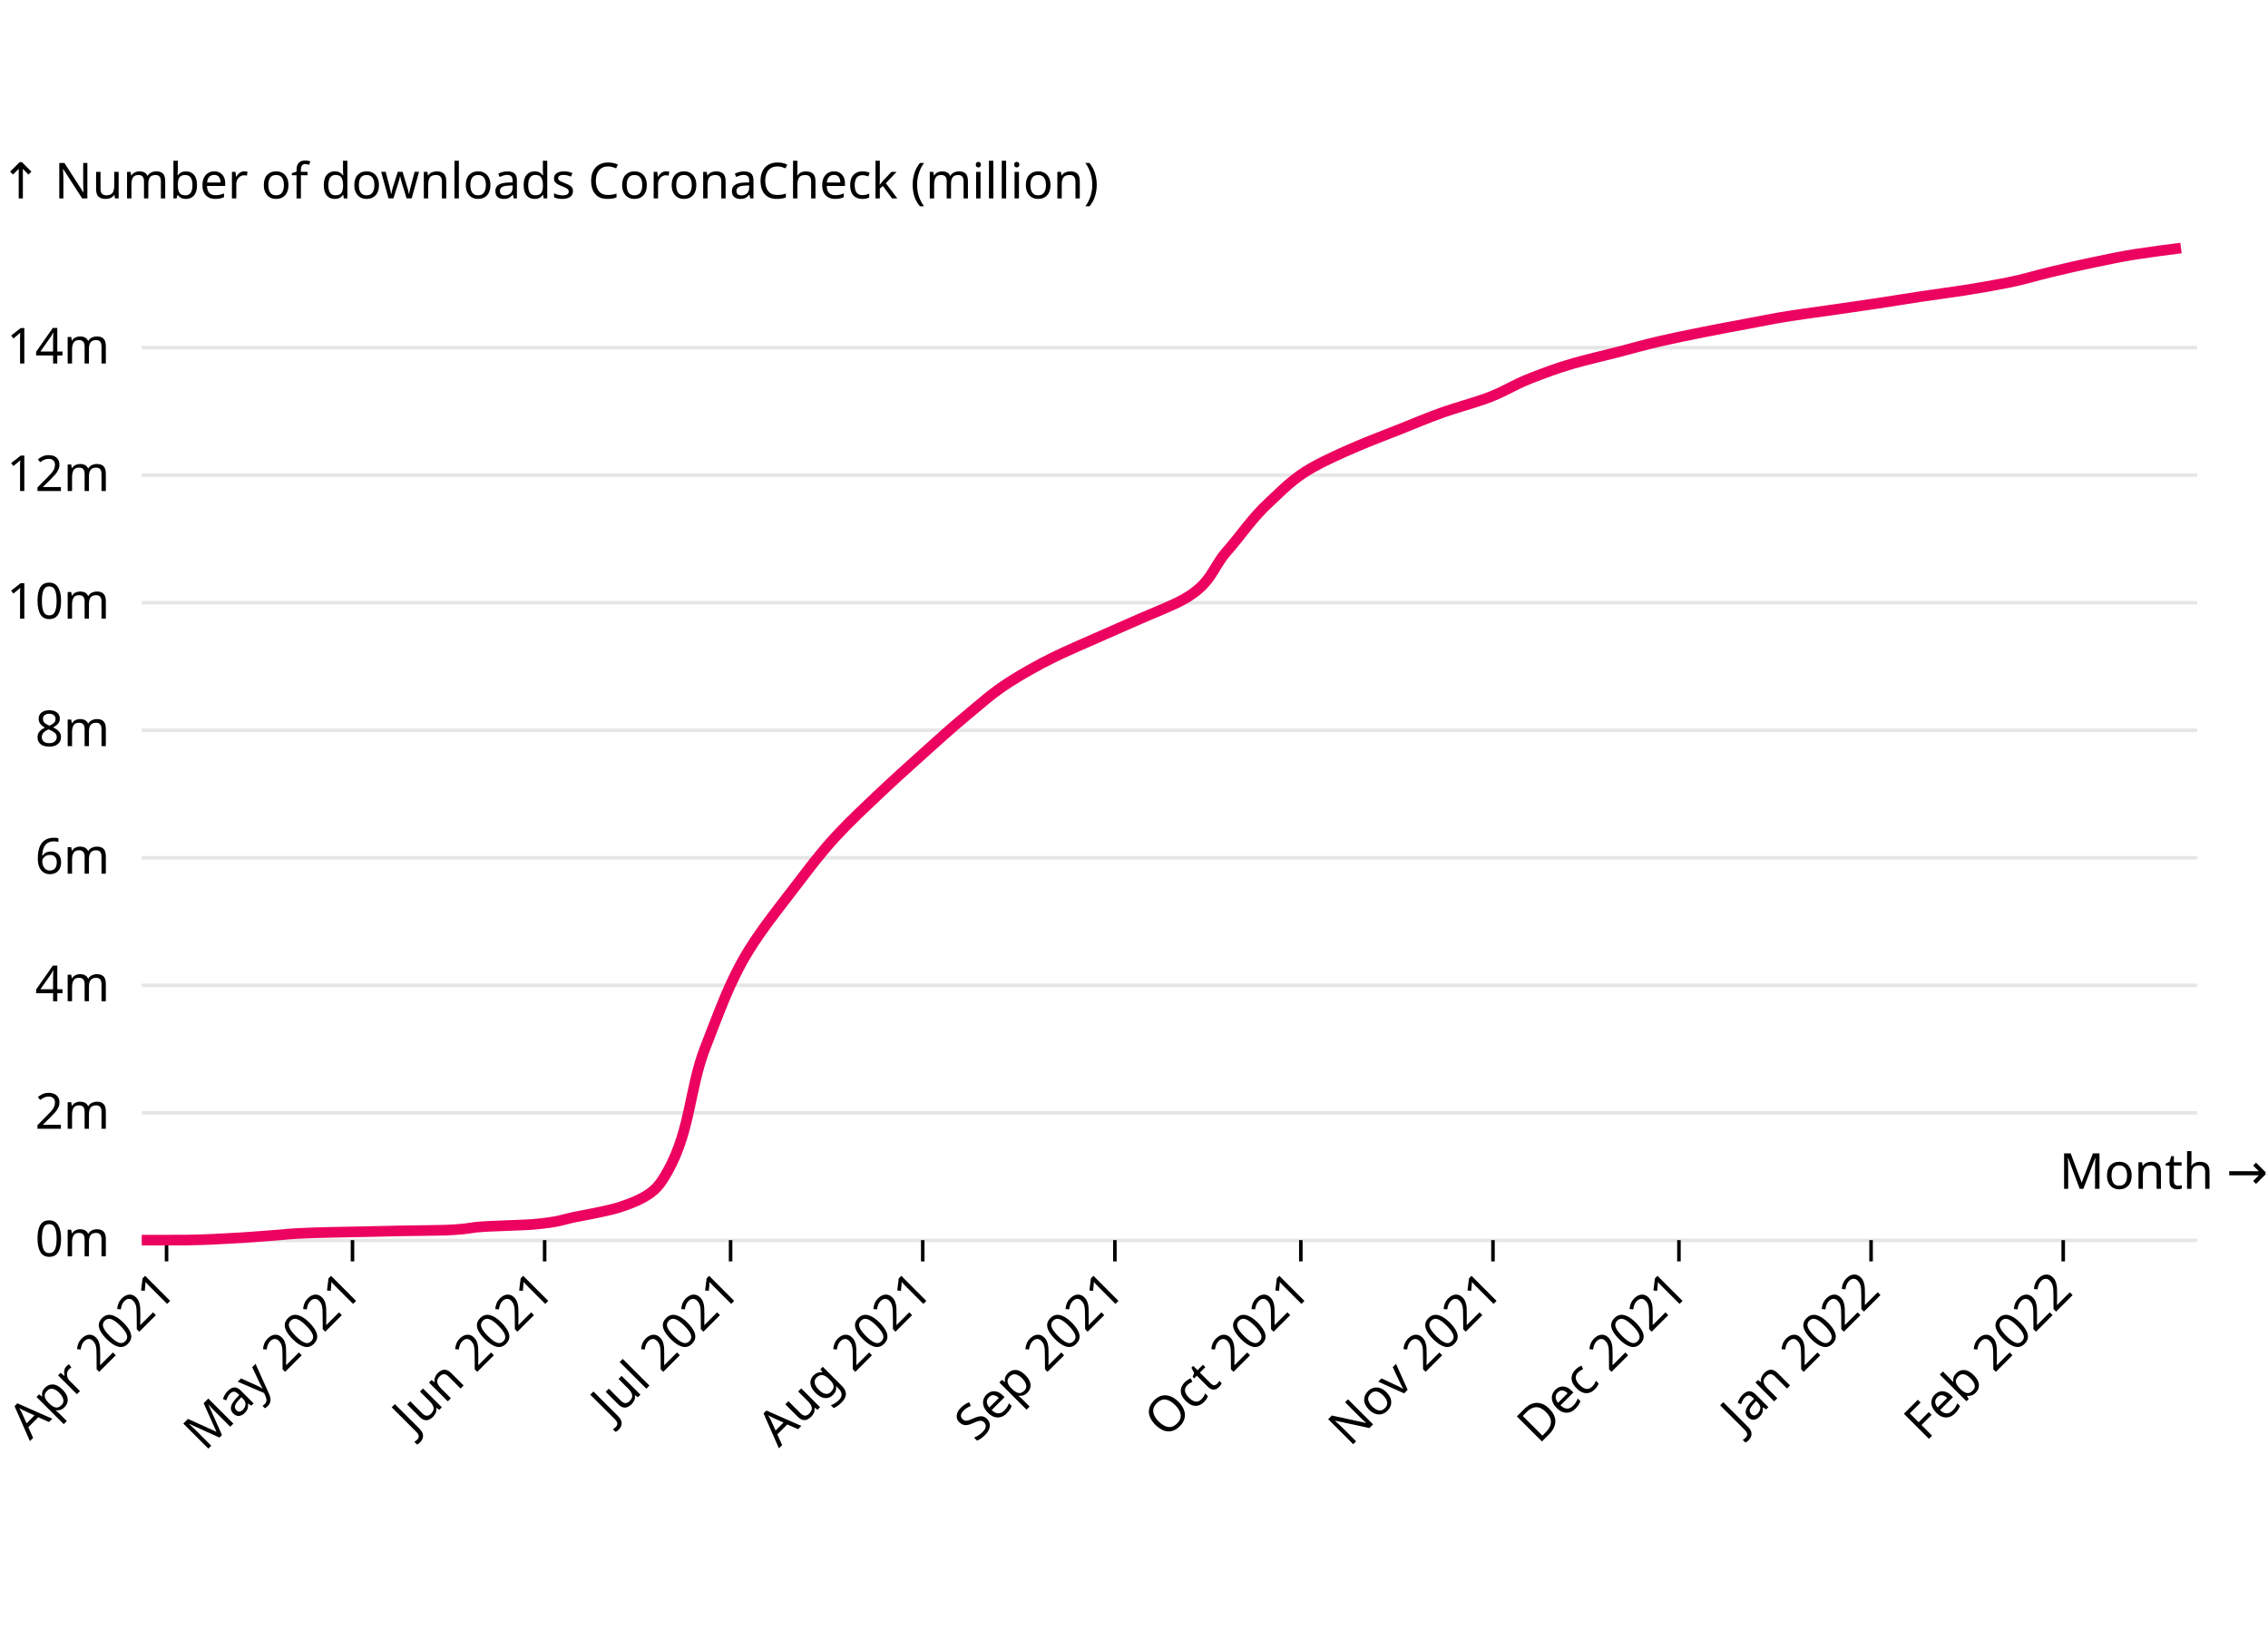
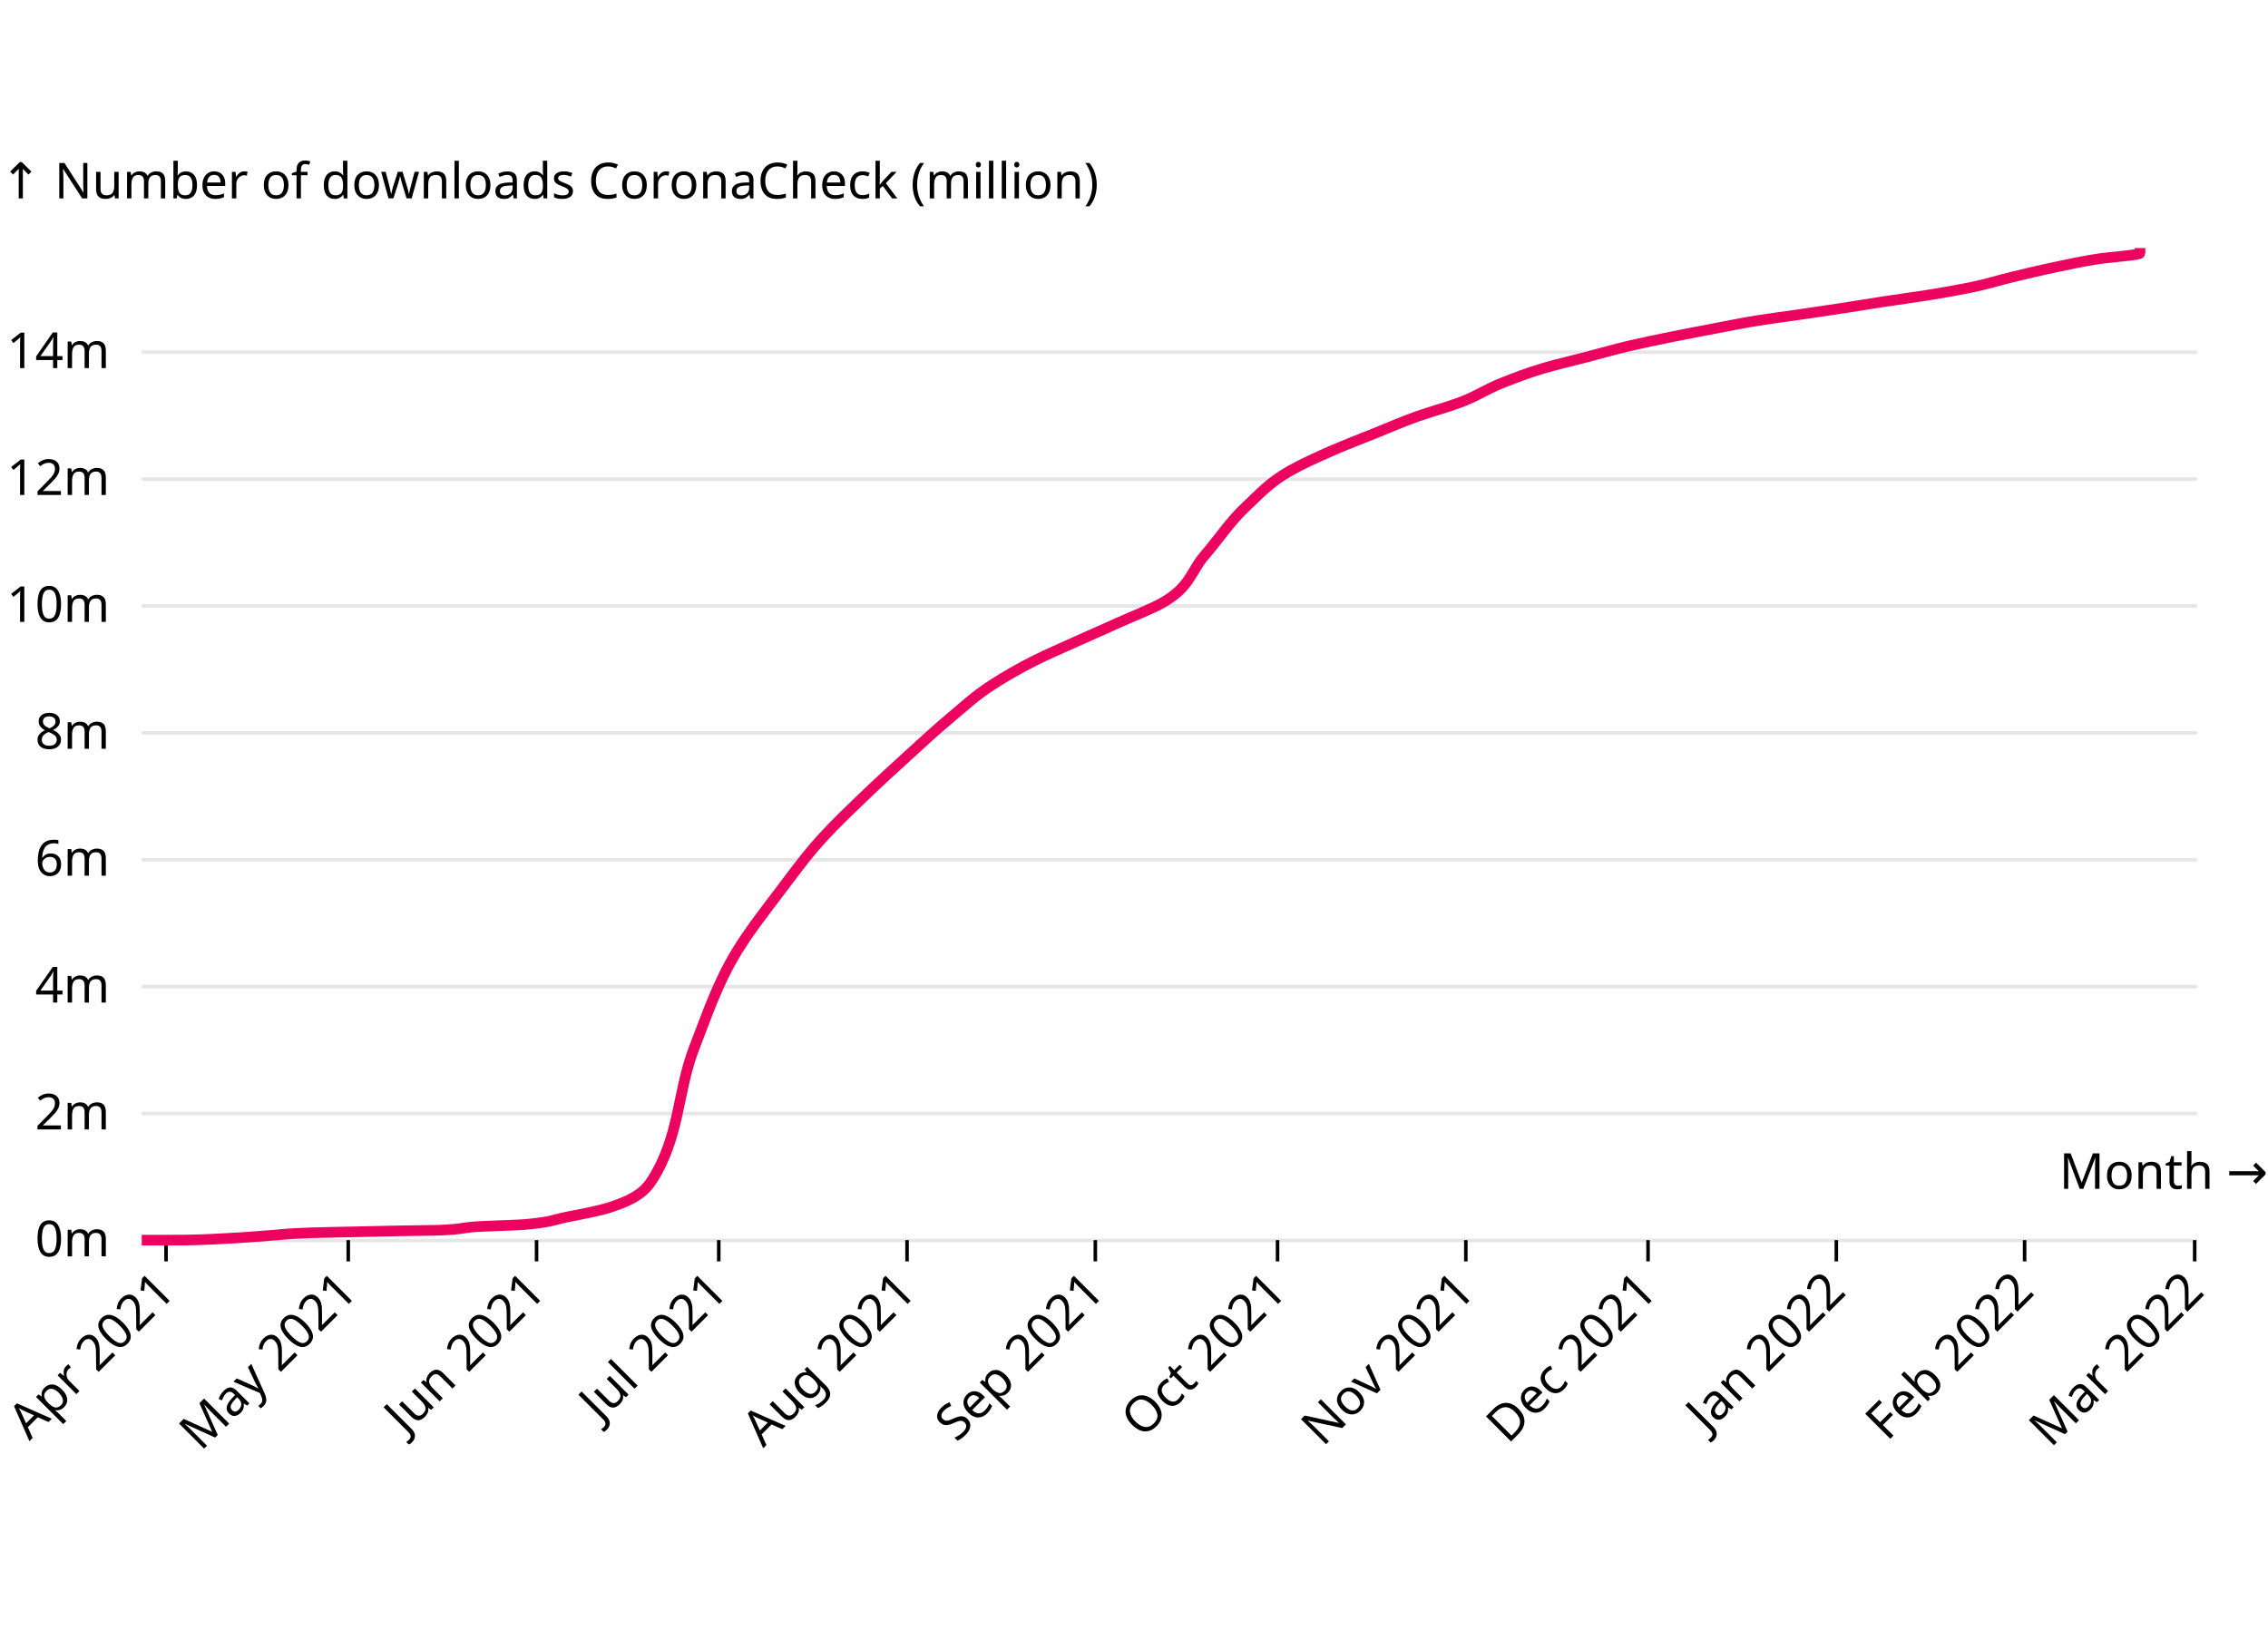
<svg xmlns="http://www.w3.org/2000/svg" class="plot" fill="currentColor" text-anchor="middle" width="640" height="460" viewBox="0 0 640 400" style="font-family: 'RO Sans', sans-serif; font-size: 14px;">
  <g transform="translate(40,0)" fill="none" text-anchor="end">
-     <g class="tick" opacity="1" transform="translate(0,320.089)">
+     <g class="tick" opacity="1" transform="translate(0,320.0886)">
      <line stroke="currentColor" x2="0" />
      <line stroke="currentColor" x2="580" stroke-opacity="0.1" />
      <text fill="currentColor" x="-9" dy="0.32em">0m</text>
    </g>
-     <g class="tick" opacity="1" transform="translate(0,284.0922)">
+     <g class="tick" opacity="1" transform="translate(0,284.2768)">
      <line stroke="currentColor" x2="0" />
      <line stroke="currentColor" x2="580" stroke-opacity="0.1" />
      <text fill="currentColor" x="-9" dy="0.32em">2m</text>
    </g>
-     <g class="tick" opacity="1" transform="translate(0,248.0953)">
+     <g class="tick" opacity="1" transform="translate(0,248.4651)">
      <line stroke="currentColor" x2="0" />
      <line stroke="currentColor" x2="580" stroke-opacity="0.1" />
      <text fill="currentColor" x="-9" dy="0.32em">4m</text>
    </g>
-     <g class="tick" opacity="1" transform="translate(0,212.0985)">
+     <g class="tick" opacity="1" transform="translate(0,212.6533)">
      <line stroke="currentColor" x2="0" />
      <line stroke="currentColor" x2="580" stroke-opacity="0.1" />
      <text fill="currentColor" x="-9" dy="0.32em">6m</text>
    </g>
-     <g class="tick" opacity="1" transform="translate(0,176.1016)">
+     <g class="tick" opacity="1" transform="translate(0,176.8415)">
      <line stroke="currentColor" x2="0" />
      <line stroke="currentColor" x2="580" stroke-opacity="0.1" />
      <text fill="currentColor" x="-9" dy="0.32em">8m</text>
    </g>
-     <g class="tick" opacity="1" transform="translate(0,140.1048)">
+     <g class="tick" opacity="1" transform="translate(0,141.0298)">
      <line stroke="currentColor" x2="0" />
      <line stroke="currentColor" x2="580" stroke-opacity="0.1" />
      <text fill="currentColor" x="-9" dy="0.32em">10m</text>
    </g>
-     <g class="tick" opacity="1" transform="translate(0,104.1079)">
+     <g class="tick" opacity="1" transform="translate(0,105.218)">
      <line stroke="currentColor" x2="0" />
      <line stroke="currentColor" x2="580" stroke-opacity="0.1" />
      <text fill="currentColor" x="-9" dy="0.32em">12m</text>
    </g>
-     <g class="tick" opacity="1" transform="translate(0,68.11104)">
+     <g class="tick" opacity="1" transform="translate(0,69.40627)">
      <line stroke="currentColor" x2="0" />
      <line stroke="currentColor" x2="580" stroke-opacity="0.1" />
      <text fill="currentColor" x="-9" dy="0.32em">14m</text>
    </g>
    <text fill="currentColor" transform="translate(-40,40)" dy="-1em" text-anchor="start">↑ Number of downloads CoronaCheck (million)</text>
  </g>
  <g transform="translate(0,320)" fill="none" text-anchor="middle">
-     <g class="tick" opacity="1" transform="translate(46.99633,0)">
+     <g class="tick" opacity="1" transform="translate(46.85574,0)">
      <line stroke="currentColor" y2="6" />
      <text fill="currentColor" dy="0.32em" transform="translate(0, 11.82843) rotate(-45)" text-anchor="end">Apr 2021</text>
    </g>
-     <g class="tick" opacity="1" transform="translate(99.46881,0)">
+     <g class="tick" opacity="1" transform="translate(98.27377,0)">
      <line stroke="currentColor" y2="6" />
      <text fill="currentColor" dy="0.32em" transform="translate(0, 11.82843) rotate(-45)" text-anchor="end">May 2021</text>
    </g>
-     <g class="tick" opacity="1" transform="translate(153.6904,0)">
+     <g class="tick" opacity="1" transform="translate(151.4057,0)">
      <line stroke="currentColor" y2="6" />
      <text fill="currentColor" dy="0.32em" transform="translate(0, 11.82843) rotate(-45)" text-anchor="end">Jun 2021</text>
    </g>
-     <g class="tick" opacity="1" transform="translate(206.1628,0)">
+     <g class="tick" opacity="1" transform="translate(202.8238,0)">
      <line stroke="currentColor" y2="6" />
      <text fill="currentColor" dy="0.32em" transform="translate(0, 11.82843) rotate(-45)" text-anchor="end">Jul 2021</text>
    </g>
-     <g class="tick" opacity="1" transform="translate(260.3844,0)">
+     <g class="tick" opacity="1" transform="translate(255.9557,0)">
      <line stroke="currentColor" y2="6" />
      <text fill="currentColor" dy="0.32em" transform="translate(0, 11.82843) rotate(-45)" text-anchor="end">Aug 2021</text>
    </g>
-     <g class="tick" opacity="1" transform="translate(314.606,0)">
+     <g class="tick" opacity="1" transform="translate(309.0877,0)">
      <line stroke="currentColor" y2="6" />
      <text fill="currentColor" dy="0.32em" transform="translate(0, 11.82843) rotate(-45)" text-anchor="end">Sep 2021</text>
    </g>
-     <g class="tick" opacity="1" transform="translate(367.0784,0)">
+     <g class="tick" opacity="1" transform="translate(360.5057,0)">
      <line stroke="currentColor" y2="6" />
      <text fill="currentColor" dy="0.32em" transform="translate(0, 11.82843) rotate(-45)" text-anchor="end">Oct 2021</text>
    </g>
-     <g class="tick" opacity="1" transform="translate(421.3,0)">
+     <g class="tick" opacity="1" transform="translate(413.6377,0)">
      <line stroke="currentColor" y2="6" />
      <text fill="currentColor" dy="0.32em" transform="translate(0, 11.82843) rotate(-45)" text-anchor="end">Nov 2021</text>
    </g>
-     <g class="tick" opacity="1" transform="translate(473.7725,0)">
+     <g class="tick" opacity="1" transform="translate(465.0557,0)">
      <line stroke="currentColor" y2="6" />
      <text fill="currentColor" dy="0.32em" transform="translate(0, 11.82843) rotate(-45)" text-anchor="end">Dec 2021</text>
    </g>
-     <g class="tick" opacity="1" transform="translate(527.994,0)">
+     <g class="tick" opacity="1" transform="translate(518.1877,0)">
      <line stroke="currentColor" y2="6" />
      <text fill="currentColor" dy="0.32em" transform="translate(0, 11.82843) rotate(-45)" text-anchor="end">Jan 2022</text>
    </g>
-     <g class="tick" opacity="1" transform="translate(582.2156,0)">
+     <g class="tick" opacity="1" transform="translate(571.3197,0)">
      <line stroke="currentColor" y2="6" />
      <text fill="currentColor" dy="0.32em" transform="translate(0, 11.82843) rotate(-45)" text-anchor="end">Feb 2022</text>
+     </g>
+     <g class="tick" opacity="1" transform="translate(619.3098,0)">
+       <line stroke="currentColor" y2="6" />
+       <text fill="currentColor" dy="0.32em" transform="translate(0, 11.82843) rotate(-45)" text-anchor="end">Mar 2022</text>
    </g>
    <text fill="currentColor" transform="translate(640,-10)" dy="-0.32em" text-anchor="end">Month →</text>
  </g>
  <g fill="none" stroke="#ec025f" stroke-width="3" stroke-miterlimit="1">
-     <path d="M40,320C46.036,319.997,52.073,319.993,52.244,319.99C60.406,319.832,61.038,319.674,64.487,319.516C70.474,319.241,72.531,318.967,76.731,318.693C80.706,318.433,80.812,318.173,88.974,317.913C91.773,317.824,97.122,317.735,101.218,317.646C105.285,317.558,108.578,317.469,113.461,317.381C117.098,317.315,124.213,317.249,125.705,317.183C133.867,316.823,131.019,316.463,137.949,316.102C141.345,315.926,148.161,315.749,150.192,315.572C158.355,314.863,158.73,314.153,162.436,313.443C167.115,312.547,171.835,311.651,174.679,310.755C182.842,308.183,185.256,305.611,186.923,303.04C195.085,290.447,194.166,277.854,199.167,265.262C202.77,256.186,205.774,247.11,211.41,238.034C214.896,232.42,219.334,226.806,223.654,221.192C227.542,216.139,231.23,211.086,235.897,206.033C239.608,202.016,243.899,197.998,248.141,193.981C252.083,190.248,256.218,186.514,260.384,182.781C264.387,179.195,268.27,175.609,272.628,172.023C276.491,168.845,279.874,165.666,284.872,162.487C288.476,160.194,292.485,157.901,297.115,155.609C300.841,153.764,305.219,151.919,309.359,150.074C313.385,148.28,317.549,146.486,321.602,144.692C325.712,142.873,330.546,141.054,333.846,139.235C342.008,134.736,342.099,130.237,346.089,125.738C350.27,121.024,353.178,116.31,358.333,111.596C361.9,108.334,364.728,105.072,370.577,101.809C374.039,99.879,378.329,97.948,382.82,96.017C386.609,94.388,390.946,92.759,395.064,91.13C399.109,89.53,402.74,87.929,407.307,86.329C411.06,85.014,415.964,83.699,419.551,82.384C424.618,80.527,427.005,78.67,431.795,76.813C435.461,75.391,439.09,73.97,444.038,72.548C447.656,71.509,452.222,70.47,456.282,69.43C460.385,68.38,463.938,67.33,468.525,66.279C472.269,65.422,476.47,64.565,480.769,63.708C484.671,62.93,488.834,62.152,493.012,61.374C497.005,60.631,500.53,59.887,505.256,59.144C508.944,58.564,513.465,57.984,517.5,57.403C521.629,56.809,525.799,56.216,529.743,55.622C533.983,54.984,537.728,54.345,541.987,53.707C545.917,53.118,550.479,52.529,554.23,51.94C558.801,51.222,562.881,50.505,566.474,49.787C571.515,48.78,574.439,47.773,578.717,46.766C582.633,45.845,586.471,44.923,590.961,44.001C594.751,43.223,598.172,42.445,603.205,41.667C606.8,41.112,611.124,40.556,615.448,40" />
+     <path d="M40,320C45.915,319.997,51.83,319.993,51.998,319.99C59.996,319.833,60.616,319.676,63.995,319.518C69.861,319.245,71.877,318.972,75.993,318.699C79.888,318.441,79.992,318.182,87.99,317.924C90.733,317.835,95.974,317.747,99.988,317.658C103.973,317.57,107.2,317.482,111.985,317.394C115.548,317.329,122.521,317.263,123.983,317.198C131.981,316.839,129.19,316.481,135.98,316.122C139.309,315.947,145.988,315.771,147.978,315.595C155.976,314.889,156.344,314.183,159.975,313.477C164.56,312.585,169.186,311.694,171.973,310.802C179.971,308.244,182.337,305.685,183.97,303.127C191.969,290.599,191.068,278.071,195.968,265.543C199.499,256.514,202.443,247.484,207.966,238.455C211.382,232.87,215.73,227.285,219.963,221.7C223.773,216.673,227.387,211.646,231.961,206.619C235.597,202.622,239.801,198.626,243.958,194.629C247.821,190.915,251.873,187.201,255.956,183.487C259.878,179.919,263.683,176.352,267.953,172.784C271.739,169.622,275.054,166.46,279.951,163.297C283.483,161.016,287.411,158.735,291.948,156.454C295.599,154.619,299.89,152.783,303.946,150.948C307.891,149.163,311.971,147.378,315.943,145.593C319.97,143.784,324.708,141.974,327.941,140.165C335.939,135.689,336.028,131.213,339.939,126.737C344.035,122.047,346.885,117.357,351.936,112.667C355.431,109.422,358.202,106.177,363.934,102.931C367.326,101.01,371.53,99.089,375.931,97.168C379.644,95.548,383.893,93.927,387.929,92.307C391.893,90.715,395.45,89.122,399.926,87.53C403.604,86.222,408.409,84.914,411.924,83.606C416.889,81.759,419.228,79.911,423.921,78.063C427.514,76.649,431.07,75.235,435.919,73.821C439.464,72.787,443.938,71.753,447.916,70.719C451.937,69.674,455.418,68.629,459.914,67.584C463.583,66.731,467.699,65.879,471.911,65.026C475.735,64.252,479.815,63.478,483.909,62.704C487.821,61.964,491.276,61.225,495.907,60.485C499.521,59.908,503.95,59.331,507.904,58.754C511.951,58.163,516.037,57.572,519.902,56.981C524.056,56.346,527.726,55.711,531.899,55.076C535.75,54.49,540.221,53.904,543.897,53.318C548.376,52.604,552.373,51.89,555.894,51.176C560.834,50.175,563.699,49.173,567.892,48.171C571.729,47.254,575.49,46.337,579.889,45.42C583.603,44.647,586.955,43.873,591.887,43.099C595.41,42.546,603.884,41.993,603.884,41.44C603.884,40.96,603.884,40.48,603.884,40" />
  </g>
</svg>
